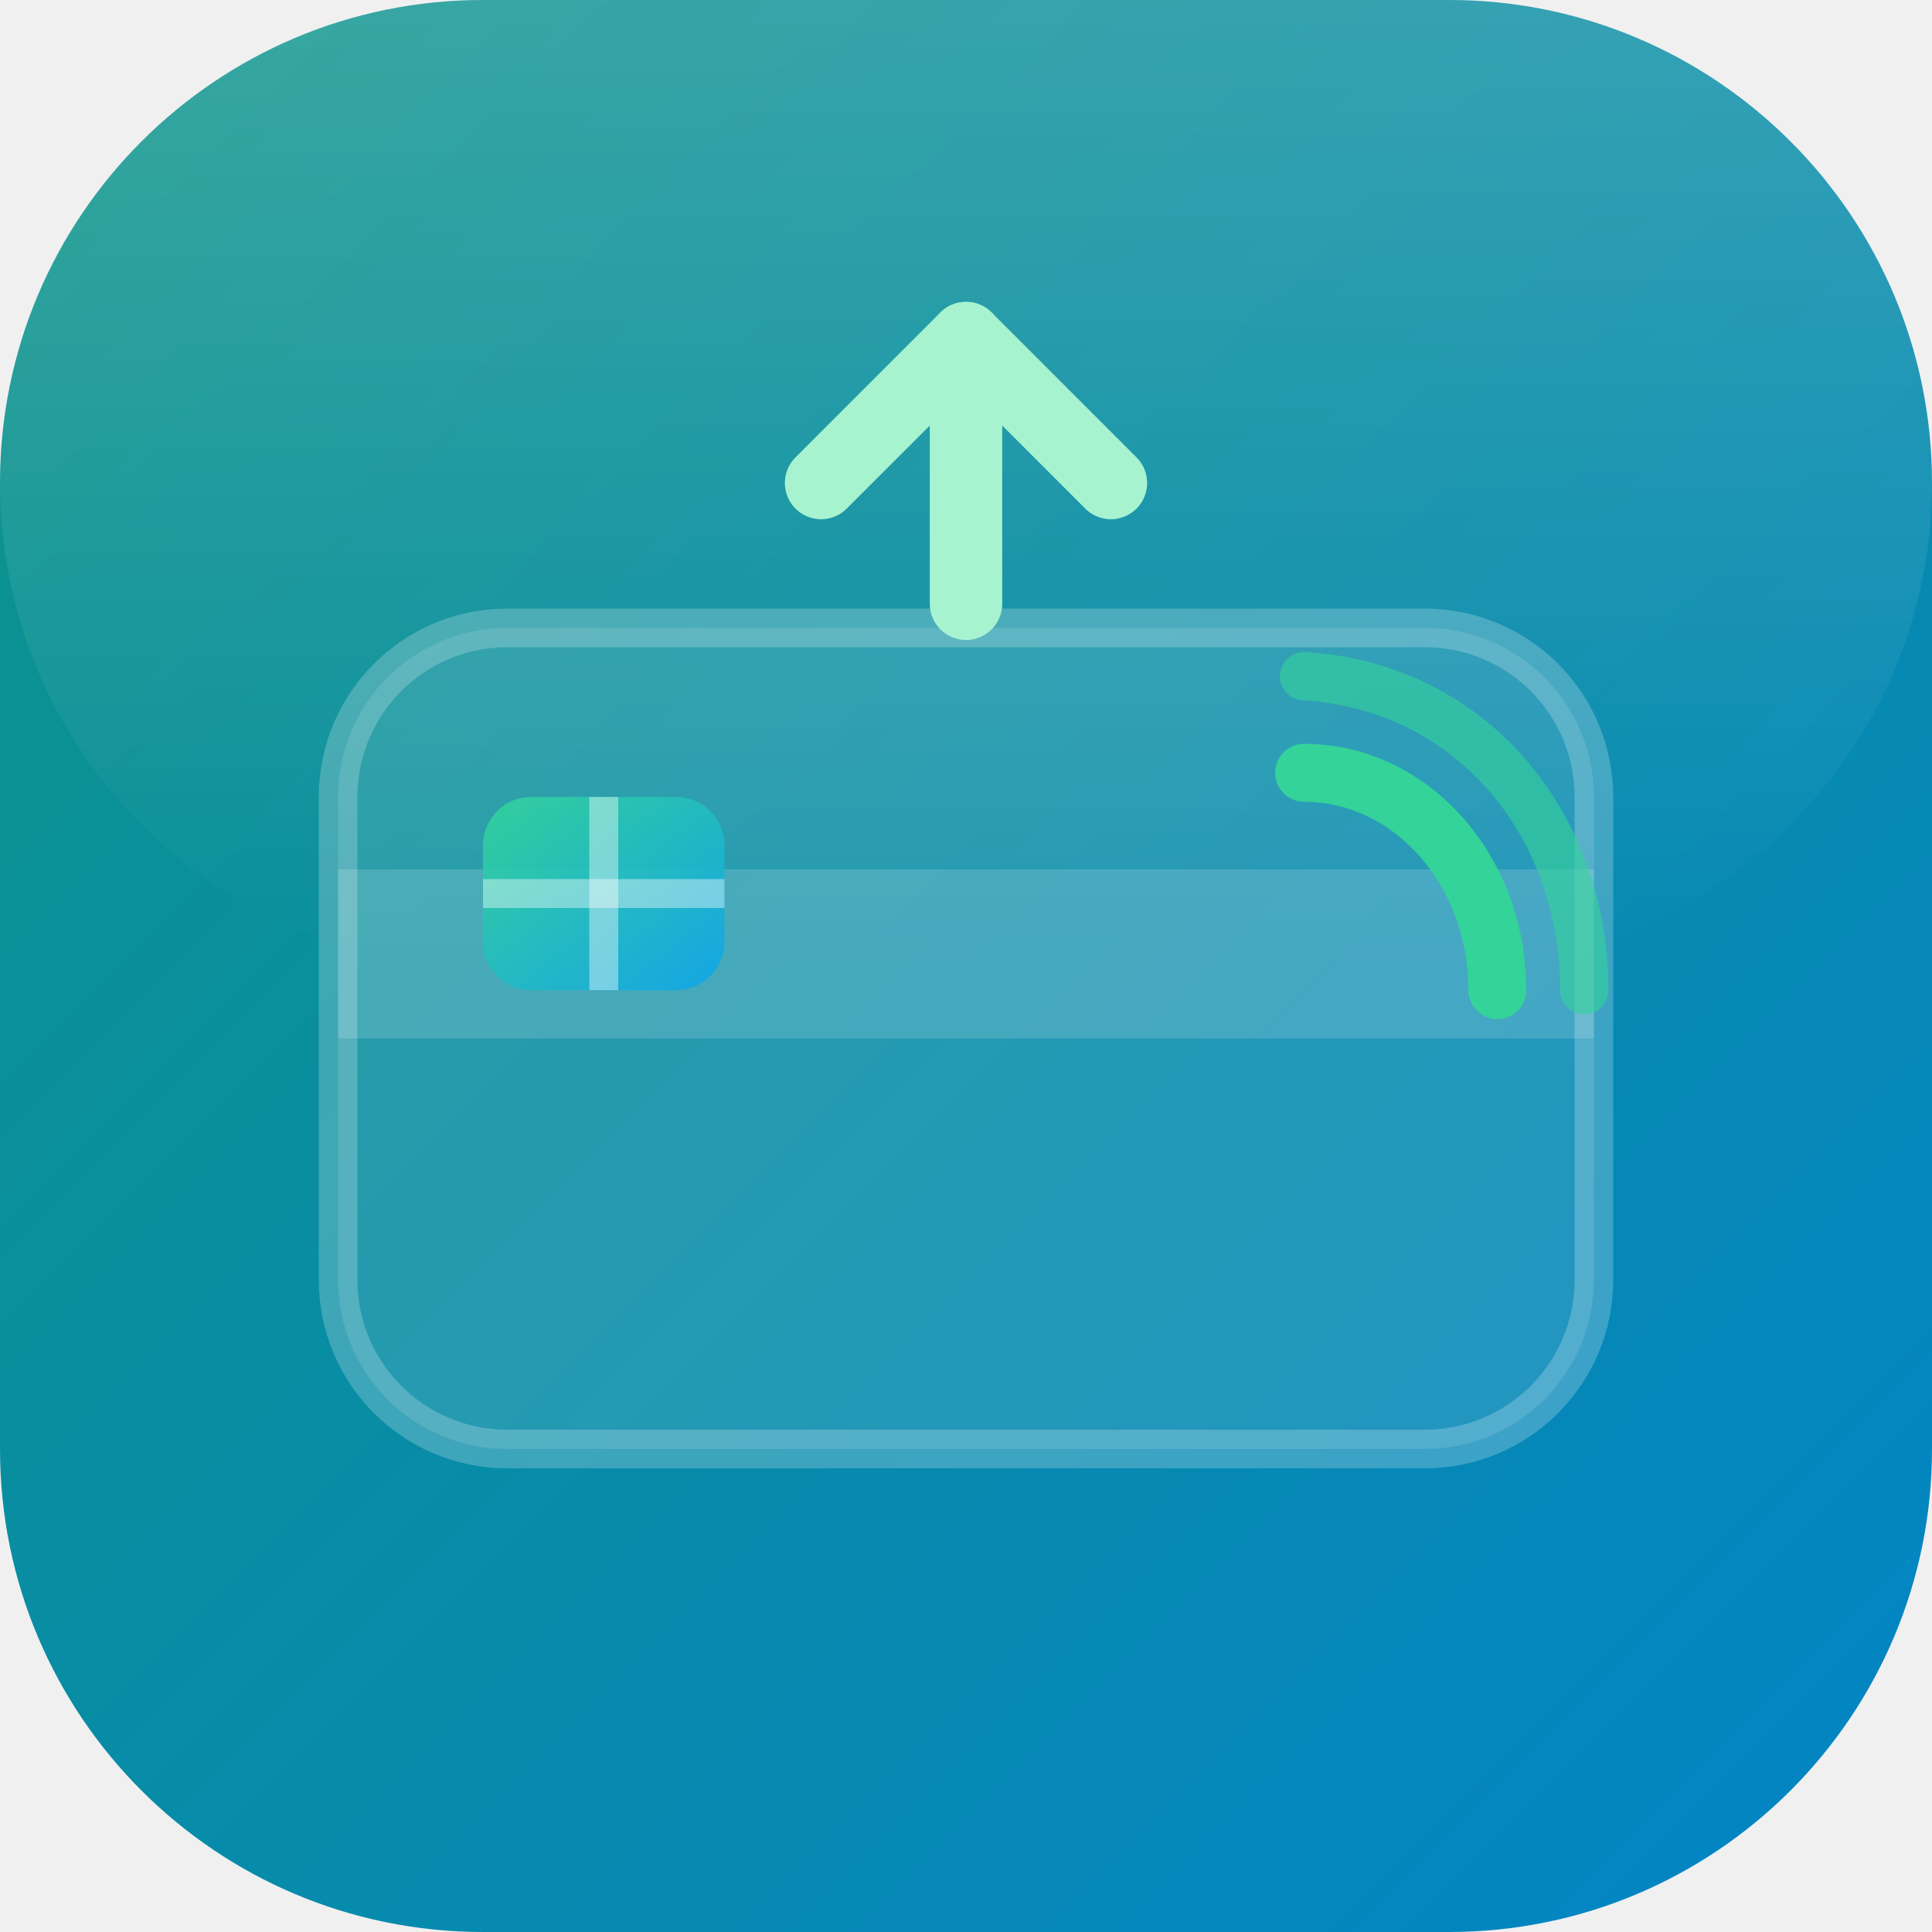
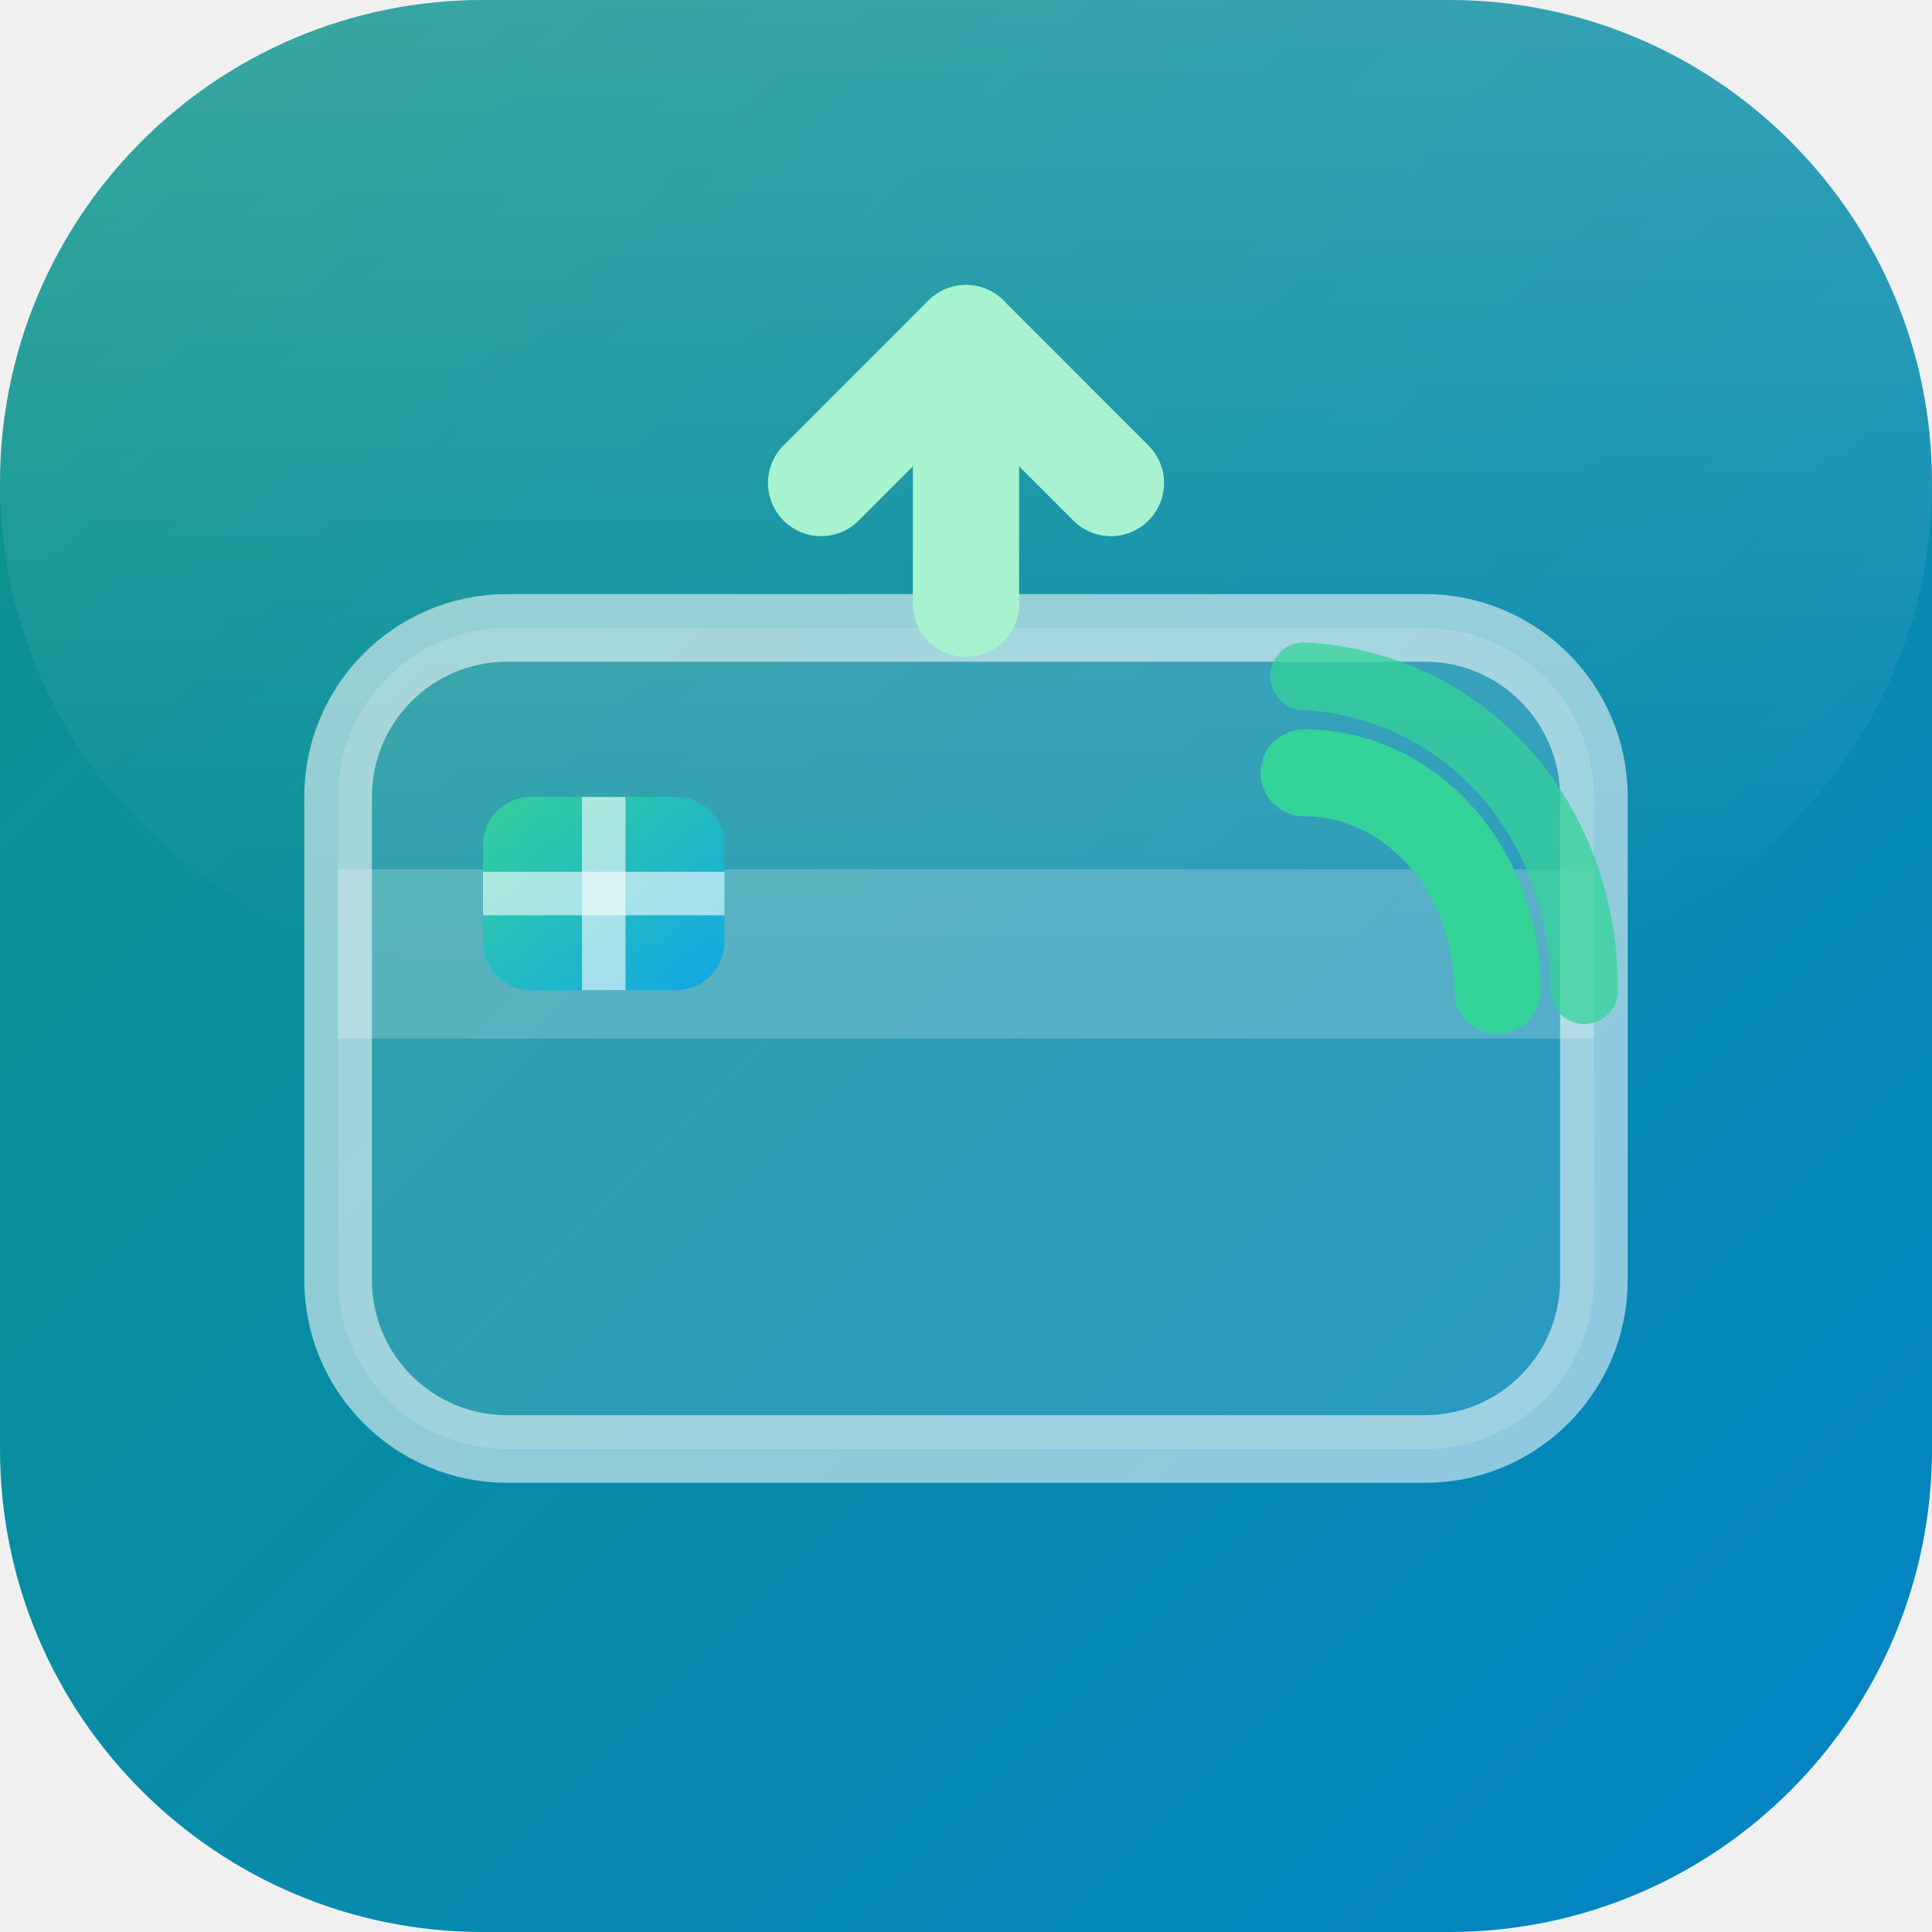
<svg xmlns="http://www.w3.org/2000/svg" viewBox="0 0 40 40" fill="none">
  <defs>
    <linearGradient id="bg" x1="0" y1="0" x2="40" y2="40" gradientUnits="userSpaceOnUse">
      <stop offset="0%" stop-color="#0d9488" />
      <stop offset="100%" stop-color="#0284c7" />
    </linearGradient>
    <linearGradient id="shine" x1="0" y1="0" x2="0" y2="1">
      <stop offset="0%" stop-color="#ffffff" stop-opacity="0.18" />
      <stop offset="100%" stop-color="#ffffff" stop-opacity="0" />
    </linearGradient>
    <linearGradient id="card" x1="0" y1="0" x2="1" y2="1">
      <stop offset="0%" stop-color="#34d399" />
      <stop offset="100%" stop-color="#0ea5e9" />
    </linearGradient>
  </defs>
  <rect width="40" height="40" rx="10" fill="url(#bg)" />
  <rect width="40" height="20" rx="10" fill="url(#shine)" />
-   <rect x="7" y="13" width="26" height="17" rx="3.5" fill="white" fill-opacity="0.12" />
-   <rect x="7" y="13" width="26" height="17" rx="3.5" stroke="white" stroke-opacity="0.22" stroke-width="0.8" />
-   <rect x="7" y="18" width="26" height="3.5" fill="white" fill-opacity="0.15" />
-   <path d="M31 20.5 C31 18.0 29.2 16 27 16" stroke="#34d399" stroke-width="1.2" stroke-linecap="round" fill="none" />
-   <path d="M32.8 20.5 C32.8 17.0 30.4 14.2 27 14" stroke="#34d399" stroke-width="1" stroke-linecap="round" fill="none" stroke-opacity="0.6" />
-   <rect x="10" y="16.5" width="5" height="4" rx="1" fill="url(#card)" fill-opacity="0.9" />
-   <line x1="12.5" y1="16.5" x2="12.5" y2="20.5" stroke="white" stroke-opacity="0.4" stroke-width="0.6" />
-   <line x1="10" y1="18.5" x2="15" y2="18.5" stroke="white" stroke-opacity="0.4" stroke-width="0.6" />
-   <path d="M17 10 L20 7 L23 10" stroke="#a7f3d0" stroke-width="1.5" stroke-linecap="round" stroke-linejoin="round" fill="none" />
-   <line x1="20" y1="7" x2="20" y2="12.5" stroke="#a7f3d0" stroke-width="1.5" stroke-linecap="round" />
+   <rect x="7" y="13" width="26" height="17" rx="3.5" fill="white" fill-opacity="0.15" />
+   <rect x="7" y="13" width="26" height="17" rx="3.5" stroke="white" stroke-opacity="0.55" stroke-width="1.4" />
+   <rect x="7" y="18" width="26" height="3.5" fill="white" fill-opacity="0.20" />
+   <path d="M31 20.5 C31 18.0 29.2 16 27 16" stroke="#34d399" stroke-width="1.8" stroke-linecap="round" fill="none" />
+   <path d="M32.8 20.5 C32.8 17.0 30.4 14.2 27 14" stroke="#34d399" stroke-width="1.4" stroke-linecap="round" fill="none" stroke-opacity="0.75" />
+   <rect x="10" y="16.5" width="5" height="4" rx="1" fill="url(#card)" fill-opacity="0.95" />
+   <line x1="12.5" y1="16.5" x2="12.5" y2="20.5" stroke="white" stroke-opacity="0.6" stroke-width="0.9" />
+   <line x1="10" y1="18.5" x2="15" y2="18.5" stroke="white" stroke-opacity="0.6" stroke-width="0.9" />
+   <path d="M17 10 L20 7 L23 10" stroke="#a7f3d0" stroke-width="2.2" stroke-linecap="round" stroke-linejoin="round" fill="none" />
+   <line x1="20" y1="7" x2="20" y2="12.5" stroke="#a7f3d0" stroke-width="2.2" stroke-linecap="round" />
</svg>
